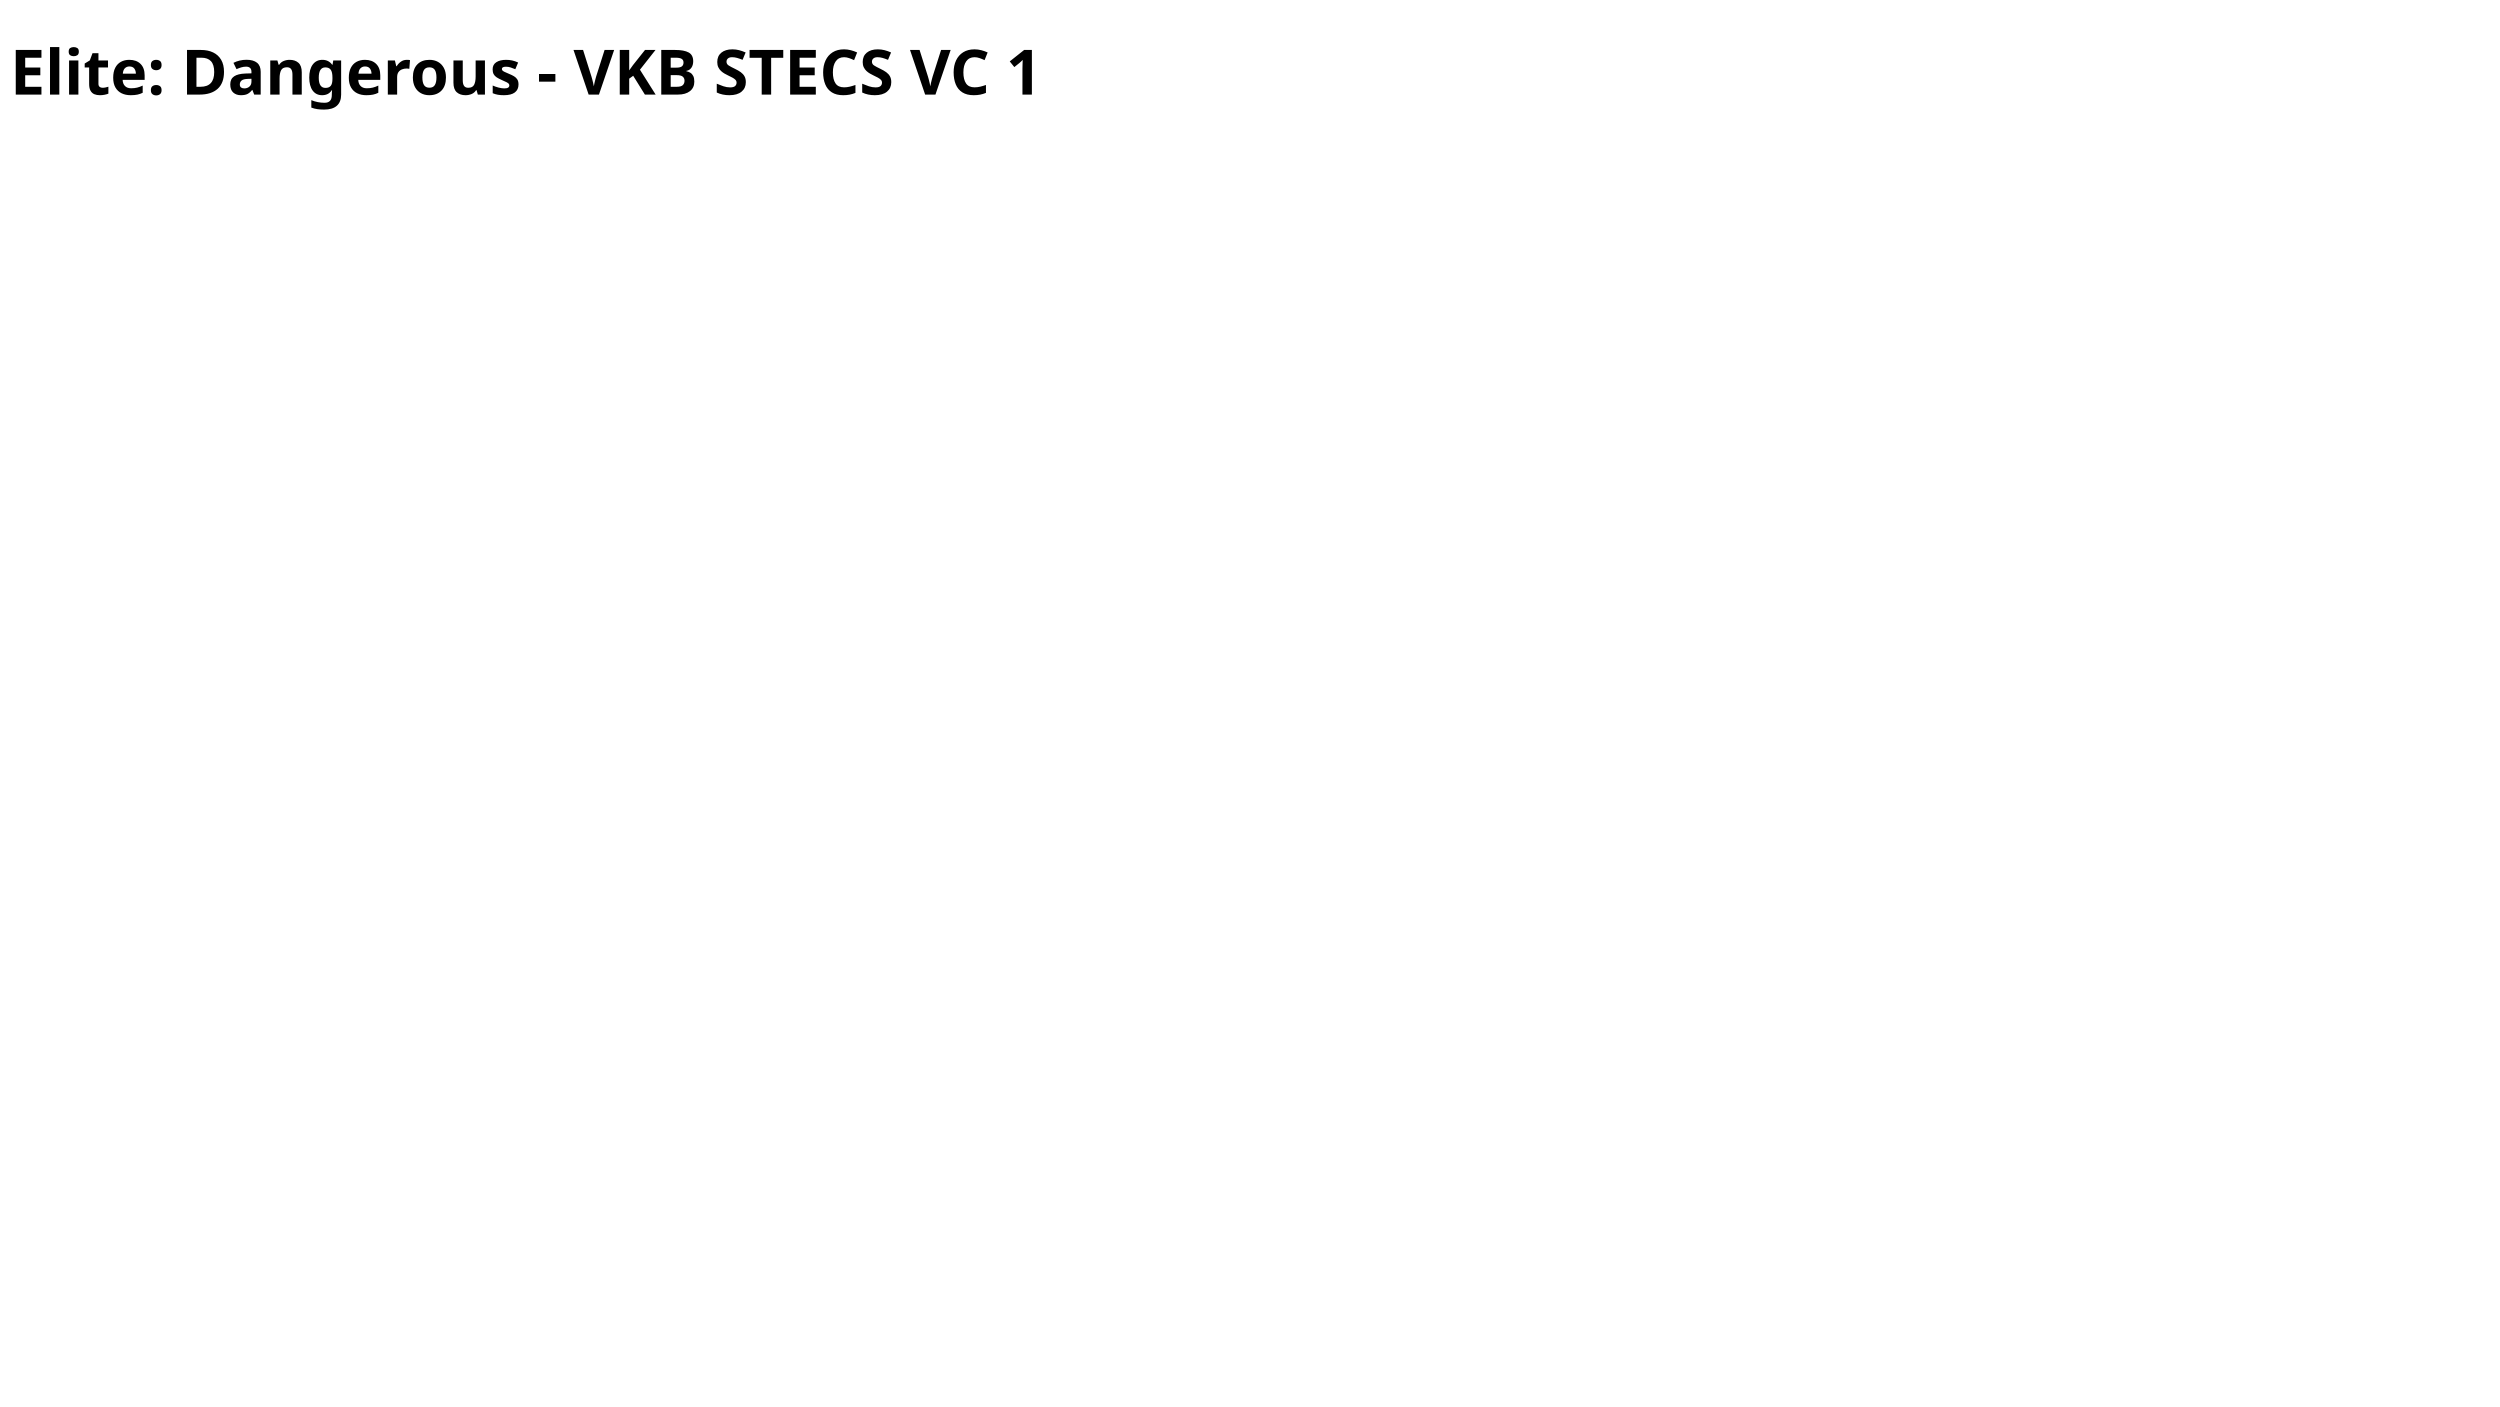
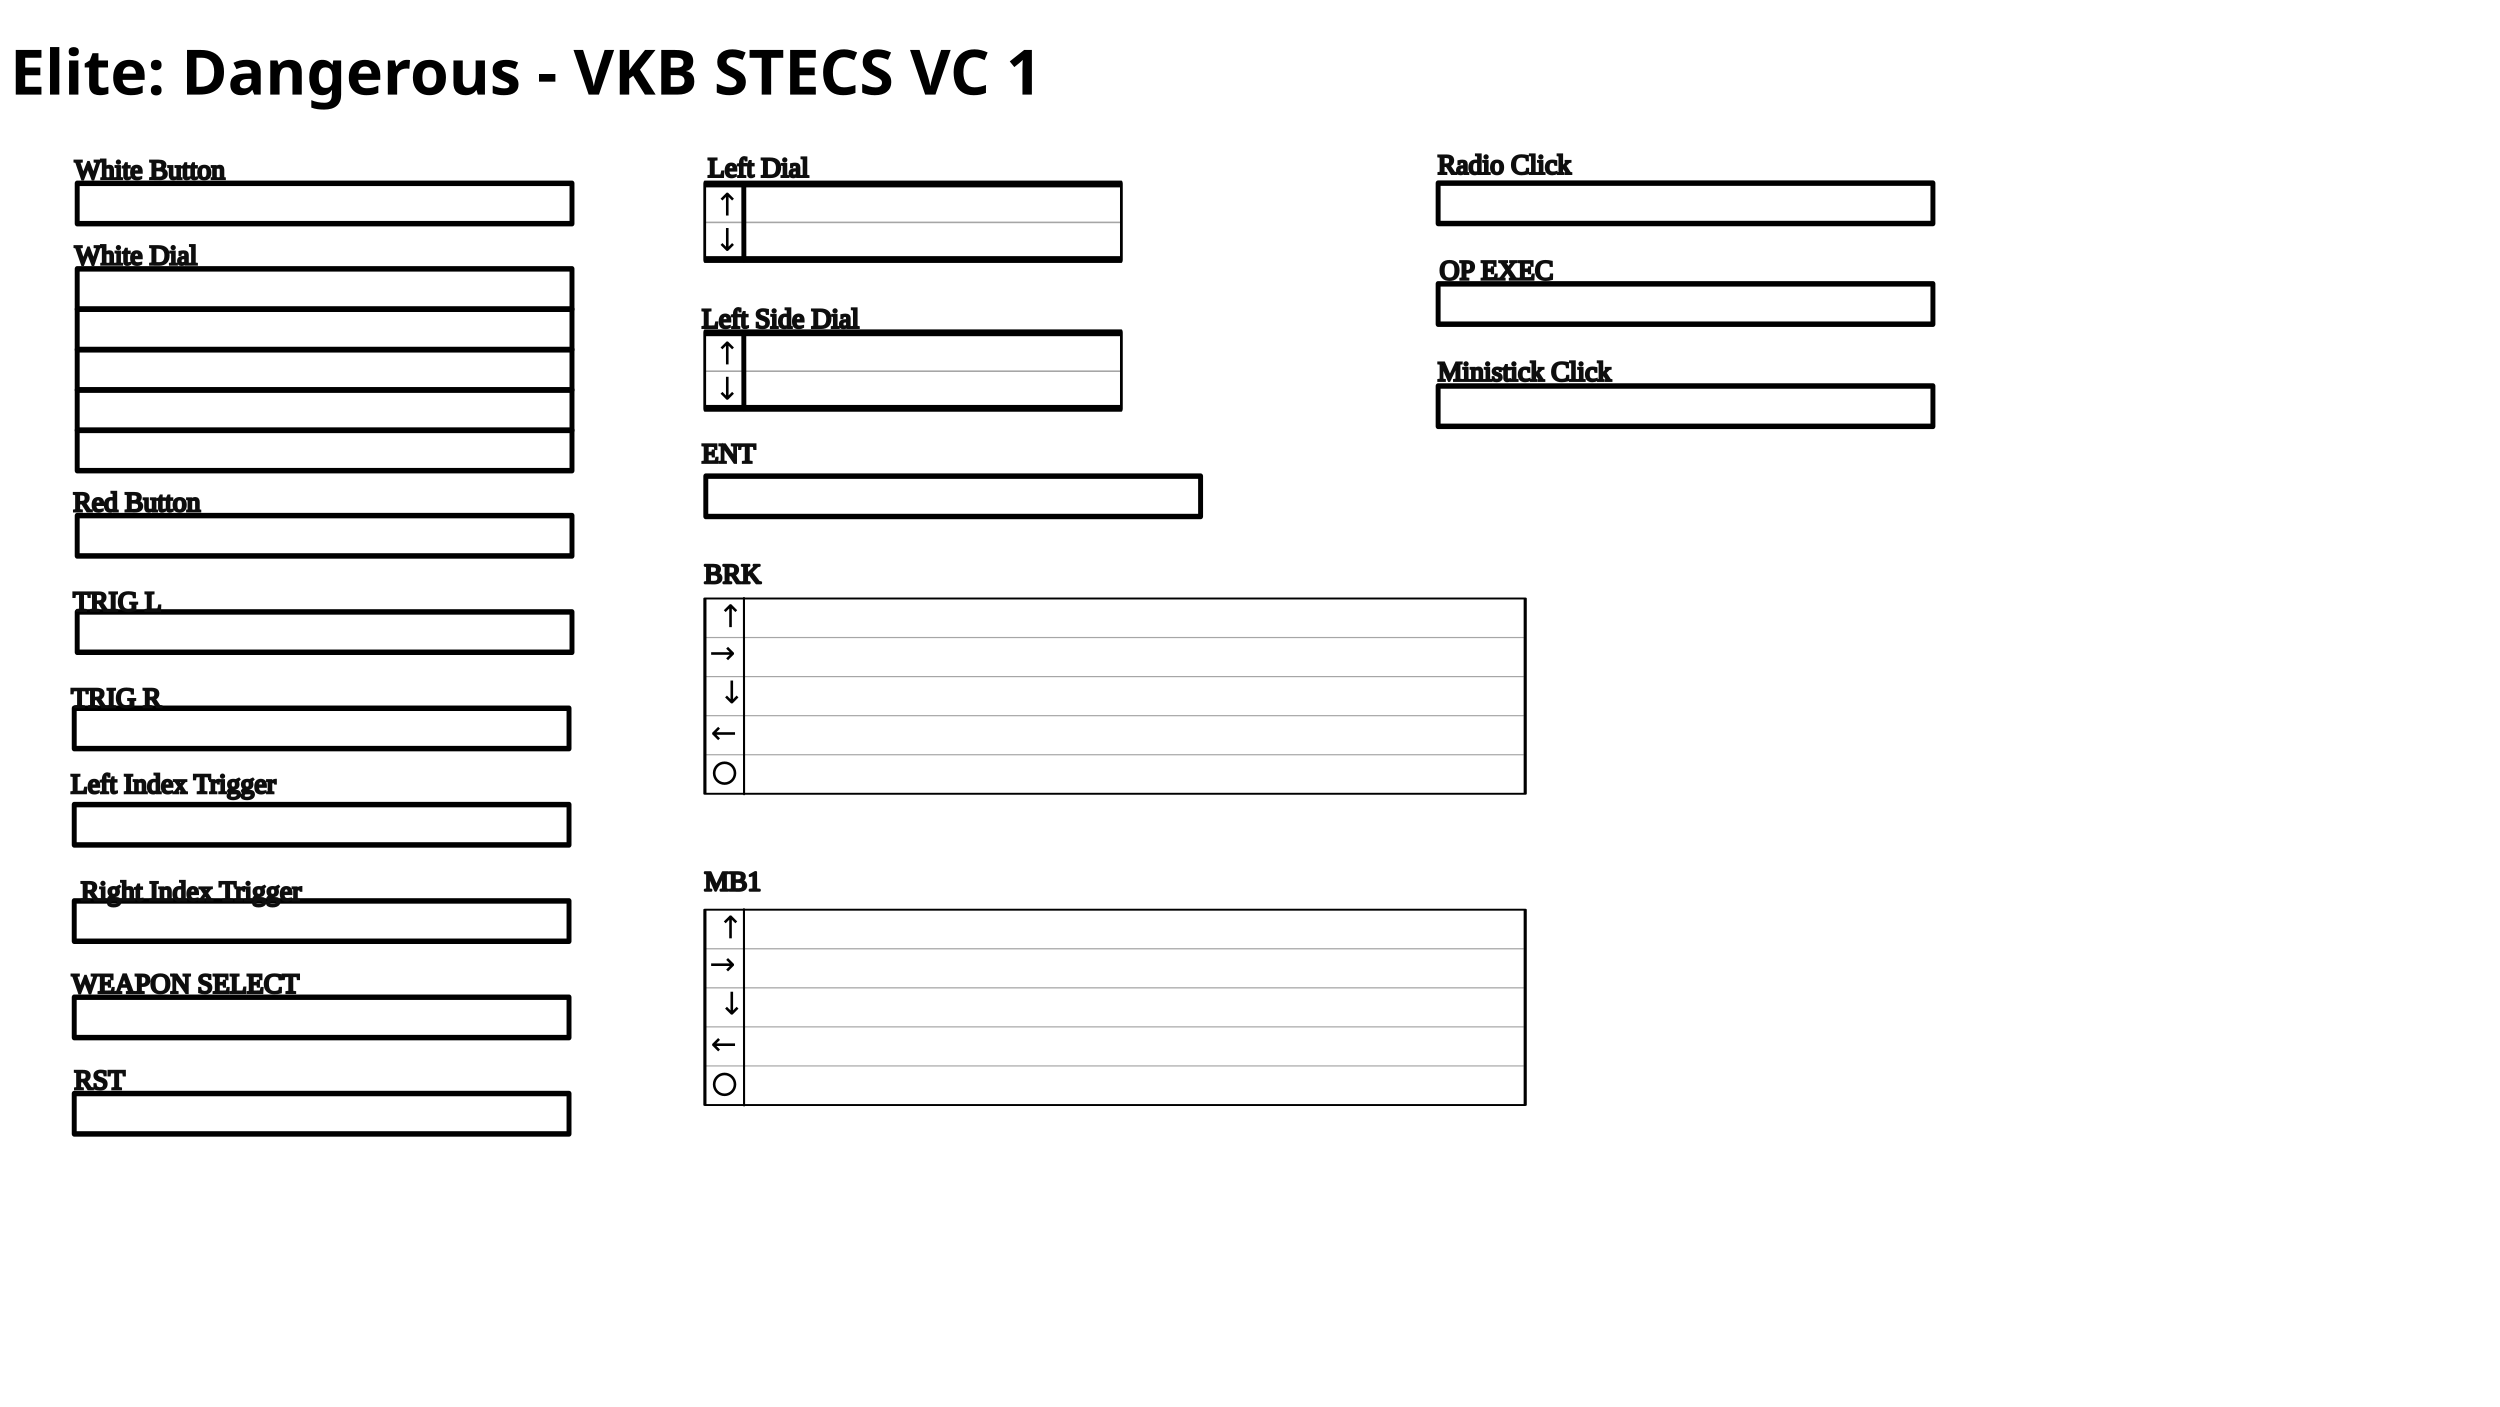
<svg xmlns="http://www.w3.org/2000/svg" width="3840" height="2160" viewBox="0 0 3840 2160" version="1.1" id="svg40" xml:space="preserve">
  <defs id="defs34">
    <clipPath id="_clip7">
      <path d="M 2703.06,1440.5 H 3820.74" id="path37" />
    </clipPath>
    <clipPath id="_clip8">
      <path d="M 2703.06,1440.5 H 3820.74" id="path40" />
    </clipPath>
    <clipPath id="_clip19">
      <path d="M 2703.06,1440.5 H 3820.74" id="path126" />
    </clipPath>
    <clipPath id="_clip7-8">
      <path d="M 2703.06,1440.5 H 3820.74" id="path37-6" />
    </clipPath>
    <clipPath id="_clip8-5">
      <path d="M 2703.06,1440.5 H 3820.74" id="path40-7" />
    </clipPath>
    <clipPath id="_clip7-8-3">
      <path d="M 2703.06,1440.5 H 3820.74" id="path37-6-9" />
    </clipPath>
    <clipPath id="_clip8-5-9">
      <path d="M 2703.06,1440.5 H 3820.74" id="path40-7-9" />
    </clipPath>
    <clipPath id="_clip7-7">
      <path d="M 2703.06,1440.5 H 3820.74" id="path37-5" />
    </clipPath>
    <clipPath id="_clip8-54">
      <path d="M 2703.06,1440.5 H 3820.74" id="path40-1" />
    </clipPath>
    <clipPath id="_clip12">
      <path d="M 2703.06,1440.5 H 3820.74" id="path71" />
    </clipPath>
    <clipPath id="_clip7-7-2">
      <path d="M 2703.06,1440.5 H 3820.74" id="path37-5-2" />
    </clipPath>
    <clipPath id="_clip8-54-7">
      <path d="M 2703.06,1440.5 H 3820.74" id="path40-1-1" />
    </clipPath>
    <clipPath id="_clip7-7-9">
      <path d="M 2703.06,1440.5 H 3820.74" id="path37-5-7" />
    </clipPath>
    <clipPath id="_clip8-54-5">
      <path d="M 2703.06,1440.5 H 3820.74" id="path40-1-6" />
    </clipPath>
    <clipPath id="_clip12-7">
      <path d="M 2703.06,1440.5 H 3820.74" id="path71-5" />
    </clipPath>
    <clipPath id="_clip12-6">
      <path d="M 2703.06,1440.5 H 3820.74" id="path71-1" />
    </clipPath>
+     <clipPath id="_clip12-8">
+       <path d="M 2703.06,1440.5 H 3820.74" id="path71-6" />
+     </clipPath>
+     <clipPath id="_clip12-8-5">
+       <path d="M 2703.06,1440.5 H 3820.74" id="path71-6-7" />
+     </clipPath>
  </defs>
  <g id="layer1">
    <text xml:space="preserve" style="font-style:normal;font-variant:normal;font-weight:bold;font-stretch:normal;font-size:96px;line-height:1.25;font-family:Arial;-inkscape-font-specification:'Arial Bold';font-variant-ligatures:normal;font-variant-caps:normal;font-variant-numeric:normal;font-variant-east-asian:normal;fill:#000000;fill-opacity:1;stroke:none" x="15.566" y="145.285" id="text144">
      <tspan dy="0 0 0 0 0 0 0 0 0 0 0 0 0 0 0 0 0 0 0 0 0 0 0" id="tspan142" x="15.566" y="145.285" style="font-style:normal;font-variant:normal;font-weight:bold;font-stretch:normal;font-family:'Exo 2.0';-inkscape-font-specification:'Exo 2.0 Bold';font-variant-ligatures:normal;font-variant-caps:normal;font-variant-numeric:normal;font-variant-east-asian:normal">Elite: Dangerous - VKB STECS VC 1</tspan>
    </text>
+     <g transform="matrix(0.905775,0,0,1.00282,-1785.612,166.3528)" id="g278-8-0-0" style="clip-rule:evenodd;fill-rule:evenodd;stroke-linecap:round;stroke-linejoin:round;stroke-miterlimit:1.414">
+       <rect x="2102.27" y="245.9" width="839.061" height="61.826" style="fill:none;stroke:#000000;stroke-width:8.37px" id="rect277-2-7-2" />
+     </g>
+     <g transform="matrix(0.905775,0,0,1.00282,-1785.612,228.3531)" id="g278-8-0-4" style="clip-rule:evenodd;fill-rule:evenodd;stroke-linecap:round;stroke-linejoin:round;stroke-miterlimit:1.414">
+       <rect x="2102.27" y="245.9" width="839.061" height="61.826" style="fill:none;stroke:#000000;stroke-width:8.37px" id="rect277-2-7-83" />
+     </g>
+     <g transform="matrix(0.905775,0,0,1.00282,-1785.612,290.3534)" id="g278-8-0-9" style="clip-rule:evenodd;fill-rule:evenodd;stroke-linecap:round;stroke-linejoin:round;stroke-miterlimit:1.414">
+       <rect x="2102.27" y="245.9" width="839.061" height="61.826" style="fill:none;stroke:#000000;stroke-width:8.37px" id="rect277-2-7-0" />
+     </g>
+     <g transform="matrix(0.905775,0,0,1.00282,-1785.612,352.3537)" id="g278-8-0-5" style="clip-rule:evenodd;fill-rule:evenodd;stroke-linecap:round;stroke-linejoin:round;stroke-miterlimit:1.414">
+       <rect x="2102.27" y="245.9" width="839.061" height="61.826" style="fill:none;stroke:#000000;stroke-width:8.37px" id="rect277-2-7-22" />
+     </g>
+     <g transform="matrix(0.905775,0,0,1.00282,-1785.612,414.354)" id="g278-8-0-7" style="clip-rule:evenodd;fill-rule:evenodd;stroke-linecap:round;stroke-linejoin:round;stroke-miterlimit:1.414">
+       <rect x="2102.27" y="245.9" width="839.061" height="61.826" style="fill:none;stroke:#000000;stroke-width:8.37px" id="rect277-2-7-3" />
+     </g>
+     <g transform="matrix(0.905775,0,0,1.00282,-1785.612,34.97366)" id="g278-8-0" style="clip-rule:evenodd;fill-rule:evenodd;stroke-linecap:round;stroke-linejoin:round;stroke-miterlimit:1.414">
+       <rect x="2102.27" y="245.9" width="839.061" height="61.826" style="fill:none;stroke:#000000;stroke-width:8.37px" id="rect277-2-7" />
+     </g>
+     <g transform="matrix(0.905775,0,0,1.00282,-1785.612,545.3652)" id="g278-8-0-3" style="clip-rule:evenodd;fill-rule:evenodd;stroke-linecap:round;stroke-linejoin:round;stroke-miterlimit:1.414">
+       <rect x="2102.27" y="245.9" width="839.061" height="61.826" style="fill:none;stroke:#000000;stroke-width:8.37px" id="rect277-2-7-8" />
+     </g>
+     <g transform="matrix(0.905775,0,0,1.00282,-1790.172,841.2818)" id="g278-8-0-79" style="clip-rule:evenodd;fill-rule:evenodd;stroke-linecap:round;stroke-linejoin:round;stroke-miterlimit:1.414">
+       <rect x="2102.27" y="245.9" width="839.061" height="61.826" style="fill:none;stroke:#000000;stroke-width:8.37px" id="rect277-2-7-02" />
+     </g>
+     <g transform="matrix(0.905775,0,0,1.00282,-1790.172,989.2401)" id="g278-8-0-39" style="clip-rule:evenodd;fill-rule:evenodd;stroke-linecap:round;stroke-linejoin:round;stroke-miterlimit:1.414">
+       <rect x="2102.27" y="245.9" width="839.061" height="61.826" style="fill:none;stroke:#000000;stroke-width:8.37px" id="rect277-2-7-9" />
+     </g>
+     <g transform="matrix(0.905775,0,0,1.00282,-1785.612,693.3235)" id="g278-8-0-70" style="clip-rule:evenodd;fill-rule:evenodd;stroke-linecap:round;stroke-linejoin:round;stroke-miterlimit:1.414">
+       <rect x="2102.27" y="245.9" width="839.061" height="61.826" style="fill:none;stroke:#000000;stroke-width:8.37px" id="rect277-2-7-39" />
+     </g>
+     <g transform="matrix(0.905775,0,0,1.00282,-1790.174,1137.198)" id="g278-8-0-8" style="clip-rule:evenodd;fill-rule:evenodd;stroke-linecap:round;stroke-linejoin:round;stroke-miterlimit:1.414">
+       <rect x="2102.27" y="245.9" width="839.061" height="61.826" style="fill:none;stroke:#000000;stroke-width:8.37px" id="rect277-2-7-6" />
+     </g>
+     <g transform="matrix(0.905775,0,0,1.00282,-1790.174,1285.157)" id="g278-8-0-8-8" style="clip-rule:evenodd;fill-rule:evenodd;stroke-linecap:round;stroke-linejoin:round;stroke-miterlimit:1.414">
+       <rect x="2102.27" y="245.9" width="839.061" height="61.826" style="fill:none;stroke:#000000;stroke-width:8.37px" id="rect277-2-7-6-1" />
+     </g>
+     <g transform="matrix(0.905775,0,0,1.00282,-1790.174,1433.115)" id="g278-8-0-8-4" style="clip-rule:evenodd;fill-rule:evenodd;stroke-linecap:round;stroke-linejoin:round;stroke-miterlimit:1.414">
+       <rect x="2102.27" y="245.9" width="839.061" height="61.826" style="fill:none;stroke:#000000;stroke-width:8.37px" id="rect277-2-7-6-7" />
+     </g>
+     <g transform="matrix(0.905775,0,0,1.00282,-820.0786,484.7479)" id="g278-8-0-8-1" style="clip-rule:evenodd;fill-rule:evenodd;stroke-linecap:round;stroke-linejoin:round;stroke-miterlimit:1.414">
+       <rect x="2102.27" y="245.9" width="839.061" height="61.826" style="fill:none;stroke:#000000;stroke-width:8.37px" id="rect277-2-7-6-3" />
+     </g>
+     <g id="_4-way-hat-left" transform="translate(-1882.384,658.2245)" style="clip-rule:evenodd;fill-rule:evenodd;stroke-linecap:round;stroke-linejoin:round;stroke-miterlimit:1.414">
+       <g transform="matrix(1.12463,0,0,1,-74.8332,-461.4305)" id="g38">
+         <path d="M 2703.06,1440.5 H 3820.74" style="fill:none;stroke:#000000;stroke-width:1.88px;stroke-opacity:0.35" id="path37-8" />
+       </g>
+       <g transform="matrix(1.12463,0,0,1,-74.8332,-521.4305)" id="g39">
+         <path d="M 2703.06,1440.5 H 3820.74" style="fill:none;stroke:#000000;stroke-width:1.88px;stroke-opacity:0.35" id="path38" />
+       </g>
+       <g transform="matrix(1.12463,0,0,1,-74.8332,-581.4305)" id="g40">
+         <path d="M 2703.06,1440.5 H 3820.74" style="fill:none;stroke:#000000;stroke-width:1.88px;stroke-opacity:0.35" id="path39" />
+       </g>
+       <g transform="matrix(1.12463,0,0,1,-74.8332,-641.4305)" id="g41">
+         <path d="M 2703.06,1440.5 H 3820.74" style="fill:none;stroke:#000000;stroke-width:1.88px;stroke-opacity:0.35" id="path40-4" />
+       </g>
+       <g transform="matrix(2.40219,0,0,1.46965,-2508.206,375.6525)" id="g42">
+         <rect x="2278.47" y="247.279" width="524.521" height="204.131" style="fill:none;stroke:#000000;stroke-width:2.01px" id="rect41" />
+       </g>
+       <g transform="matrix(1,0,0,1.44858,610.5844,-993.1225)" id="g43">
+         <path d="m 2414.68,1402.89 -0.16,-207.1" style="fill:none;stroke:#000000;stroke-width:3.21px" id="path42" />
+       </g>
+       <g transform="matrix(0.666667,0,0,0.666667,2222.654,9.393469)" id="g44">
+         <circle cx="1159" cy="1497" r="24" style="fill:none;stroke:#000000;stroke-width:6px" id="circle43" />
+       </g>
+       <g transform="translate(1190.604,81.72247)" id="g45">
+         <text x="1783.29" y="879.788" style="font-weight:500;font-size:48px;font-family:LucidaGrande, 'Lucida Grande', sans-serif" id="text44">←</text>
+       </g>
+       <g transform="translate(1258.204,286.4425)" id="g46">
+         <text x="1728.09" y="613.637" style="font-weight:500;font-size:48px;font-family:LucidaGrande, 'Lucida Grande', sans-serif" id="text45">↓</text>
+       </g>
+       <g transform="translate(1196.634,-130.882)" id="g47">
+         <text x="1775.31" y="969.531" style="font-weight:500;font-size:48px;font-family:LucidaGrande, 'Lucida Grande', sans-serif" id="text46">→</text>
+       </g>
+       <g transform="translate(1202.044,373.6225)" id="g48">
+         <text x="1782.31" y="409.428" style="font-weight:500;font-size:48px;font-family:LucidaGrande, 'Lucida Grande', sans-serif" id="text47">↑</text>
+       </g>
+       <text xml:space="preserve" style="font-size:42.667px;fill:#000000;stroke:#0e0e0e;stroke-width:3.597" x="2963.878" y="237.5" id="text15">
+         <tspan id="tspan15" x="2963.878" y="237.5">BRK</tspan>
+       </text>
+       <text xml:space="preserve" style="font-size:42.667px;fill:#000000;stroke:#0e0e0e;stroke-width:3.597" x="2963.992" y="709.674" id="text16">
+         <tspan id="tspan16" x="2963.992" y="709.674">MB1</tspan>
+       </text>
+     </g>
+     <g id="_4-way-hat-left-8" transform="translate(-1931.069,-10.82952)" style="clip-rule:evenodd;fill-rule:evenodd;stroke-linecap:round;stroke-linejoin:round;stroke-miterlimit:1.414">
+       <g transform="matrix(1.12463,0,0,1,-26.1476,-270.405)" id="g38-0">
+         <path d="M 2703.06,1440.5 H 3820.74" style="fill:none;stroke:#000000;stroke-width:1.88px;stroke-opacity:0.35" id="path37-4" />
+       </g>
+       <g transform="matrix(1.12463,0,0,1,-26.1476,-330.405)" id="g39-6">
+         <path d="M 2703.06,1440.5 H 3820.74" style="fill:none;stroke:#000000;stroke-width:1.88px;stroke-opacity:0.35" id="path38-0" />
+       </g>
+       <g transform="matrix(1.12463,0,0,1,-26.1476,-390.405)" id="g40-3">
+         <path d="M 2703.06,1440.5 H 3820.74" style="fill:none;stroke:#000000;stroke-width:1.88px;stroke-opacity:0.35" id="path39-2" />
+       </g>
+       <g transform="matrix(1.12463,0,0,1,-26.1476,-450.405)" id="g41-6">
+         <path d="M 2703.06,1440.5 H 3820.74" style="fill:none;stroke:#000000;stroke-width:1.88px;stroke-opacity:0.35" id="path40-9" />
+       </g>
+       <g transform="matrix(2.40219,0,0,1.46965,-2459.52,566.678)" id="g42-4">
+         <rect x="2278.47" y="247.279" width="524.521" height="204.131" style="fill:none;stroke:#000000;stroke-width:2.01px" id="rect41-1" />
+       </g>
+       <g transform="matrix(1,0,0,1.44858,659.27,-802.097)" id="g43-3">
+         <path d="m 2414.68,1402.89 -0.16,-207.1" style="fill:none;stroke:#000000;stroke-width:3.21px" id="path42-7" />
+       </g>
+       <g transform="matrix(0.666667,0,0,0.666667,2271.34,200.419)" id="g44-8">
+         <circle cx="1159" cy="1497" r="24" style="fill:none;stroke:#000000;stroke-width:6px" id="circle43-8" />
+       </g>
+       <g transform="translate(1239.29,272.748)" id="g45-3">
+         <text x="1783.29" y="879.788" style="font-weight:500;font-size:48px;font-family:LucidaGrande, 'Lucida Grande', sans-serif" id="text44-8">←</text>
+       </g>
+       <g transform="translate(1306.89,477.468)" id="g46-1">
+         <text x="1728.09" y="613.637" style="font-weight:500;font-size:48px;font-family:LucidaGrande, 'Lucida Grande', sans-serif" id="text45-5">↓</text>
+       </g>
+       <g transform="translate(1245.32,60.1435)" id="g47-3">
+         <text x="1775.31" y="969.531" style="font-weight:500;font-size:48px;font-family:LucidaGrande, 'Lucida Grande', sans-serif" id="text46-5">→</text>
+       </g>
+       <g transform="translate(1250.73,564.648)" id="g48-4">
+         <text x="1782.31" y="409.428" style="font-weight:500;font-size:48px;font-family:LucidaGrande, 'Lucida Grande', sans-serif" id="text47-3">↑</text>
+       </g>
+     </g>
+     <g transform="translate(-777.553,-1539.383)" id="g79" style="clip-rule:evenodd;fill-rule:evenodd;stroke-linecap:round;stroke-linejoin:round;stroke-miterlimit:1.414">
+       <g transform="matrix(0.572612,0,0,1,312.198,440.505)" id="g74">
+         <clipPath id="clipPath1-82">
+           <path d="M 2703.06,1440.5 H 3820.74" id="path1-9" />
+         </clipPath>
+         <g clip-path="url(#_clip12-8)" id="g73">
+           <g transform="matrix(1.74638,0,0,1,1480.59,-368.505)" id="g72" />
+         </g>
+         <path d="M 2703.06,1440.5 H 3820.74" style="fill:none;stroke:#000000;stroke-width:2.45px;stroke-opacity:0.35" id="path73" />
+       </g>
+       <g transform="matrix(0.762758,0,0,1.87624,256.476,1360.63)" id="g75">
+         <rect x="2102.27" y="245.9" width="839.061" height="61.826" style="fill:none;stroke:#000000;stroke-width:5.59px" id="rect74" />
+       </g>
+       <g transform="matrix(1,0,0,1.1163,-494.521,487.143)" id="g76">
+         <path d="m 2414.68,1299.7 -0.16,-103.91" style="fill:none;stroke:#000000;stroke-width:7.55px" id="path75" />
+       </g>
+       <g transform="translate(92.2067,1461.06)" id="g77">
+         <text x="1782.31" y="409.428" style="font-weight:500;font-size:48px;font-family:LucidaGrande, 'Lucida Grande', sans-serif" id="text76">↑</text>
+       </g>
+       <g transform="translate(146.426,1310.98)" id="g78">
+         <text x="1728.09" y="613.637" style="font-weight:500;font-size:48px;font-family:LucidaGrande, 'Lucida Grande', sans-serif" id="text77">↓</text>
+       </g>
+     </g>
+     <g transform="translate(-777.553,-1310.807)" id="g79-6" style="clip-rule:evenodd;fill-rule:evenodd;stroke-linecap:round;stroke-linejoin:round;stroke-miterlimit:1.414">
+       <g transform="matrix(0.572612,0,0,1,312.198,440.505)" id="g74-2">
+         <clipPath id="clipPath1-82-7">
+           <path d="M 2703.06,1440.5 H 3820.74" id="path1-9-0" />
+         </clipPath>
+         <g clip-path="url(#_clip12-8-5)" id="g73-3">
+           <g transform="matrix(1.74638,0,0,1,1480.59,-368.505)" id="g72-9" />
+         </g>
+         <path d="M 2703.06,1440.5 H 3820.74" style="fill:none;stroke:#000000;stroke-width:2.45px;stroke-opacity:0.35" id="path73-9" />
+       </g>
+       <g transform="matrix(0.762758,0,0,1.87624,256.476,1360.63)" id="g75-9">
+         <rect x="2102.27" y="245.9" width="839.061" height="61.826" style="fill:none;stroke:#000000;stroke-width:5.59px" id="rect74-1" />
+       </g>
+       <g transform="matrix(1,0,0,1.1163,-494.521,487.143)" id="g76-7">
+         <path d="m 2414.68,1299.7 -0.16,-103.91" style="fill:none;stroke:#000000;stroke-width:7.55px" id="path75-2" />
+       </g>
+       <g transform="translate(92.2067,1461.06)" id="g77-3">
+         <text x="1782.31" y="409.428" style="font-weight:500;font-size:48px;font-family:LucidaGrande, 'Lucida Grande', sans-serif" id="text76-6">↑</text>
+       </g>
+       <g transform="translate(146.426,1310.98)" id="g78-5">
+         <text x="1728.09" y="613.637" style="font-weight:500;font-size:48px;font-family:LucidaGrande, 'Lucida Grande', sans-serif" id="text77-5">↓</text>
+       </g>
+     </g>
+     <text xml:space="preserve" style="font-size:42.667px;fill:#000000;stroke:#0e0e0e;stroke-width:3.597" x="114.662" y="274.926" id="text1">
+       <tspan id="tspan1" x="114.662" y="274.926">White Button</tspan>
+     </text>
+     <text xml:space="preserve" style="font-size:42.667px;fill:#000000;stroke:#0e0e0e;stroke-width:3.597" x="114.662" y="406.305" id="text2">
+       <tspan id="tspan2" x="114.662" y="406.305">White Dial</tspan>
+     </text>
+     <text xml:space="preserve" style="font-size:42.667px;fill:#000000;stroke:#0e0e0e;stroke-width:3.597" x="112.412" y="785.317" id="text3">
+       <tspan id="tspan3" x="112.412" y="785.317">Red Button</tspan>
+     </text>
+     <text xml:space="preserve" style="font-size:42.667px;fill:#000000;stroke:#0e0e0e;stroke-width:3.597" x="112.224" y="938.134" id="text4">
+       <tspan id="tspan4" x="112.224" y="938.134">TRIG L</tspan>
+     </text>
+     <text xml:space="preserve" style="font-size:42.667px;fill:#000000;stroke:#0e0e0e;stroke-width:3.597" x="109.203" y="1086.092" id="text5">
+       <tspan id="tspan5" x="109.203" y="1086.092">TRIG R</tspan>
+     </text>
+     <text xml:space="preserve" style="font-size:42.667px;fill:#000000;stroke:#0e0e0e;stroke-width:3.597" x="108.604" y="1218.145" id="text6">
+       <tspan id="tspan6" x="108.604" y="1218.145">Left Index Trigger</tspan>
+       <tspan x="108.604" y="1271.478" id="tspan7" />
+     </text>
+     <text xml:space="preserve" style="font-size:42.667px;fill:#000000;stroke:#0e0e0e;stroke-width:3.597" x="124.034" y="1382.842" id="text8">
+       <tspan id="tspan8" x="124.034" y="1382.842">Right Index Trigger</tspan>
+     </text>
+     <text xml:space="preserve" style="font-size:42.667px;fill:#000000;stroke:#0e0e0e;stroke-width:3.597" x="110.101" y="1525.109" id="text9">
+       <tspan id="tspan9" x="110.101" y="1525.109">WEAPON SELECT</tspan>
+     </text>
+     <text xml:space="preserve" style="font-size:42.667px;fill:#000000;stroke:#0e0e0e;stroke-width:3.597" x="113.982" y="1672.984" id="text10">
+       <tspan id="tspan10" x="113.982" y="1672.984">RST</tspan>
+     </text>
+     <text xml:space="preserve" style="font-size:42.667px;fill:#000000;stroke:#0e0e0e;stroke-width:3.597" x="1087.19" y="271.625" id="text11">
+       <tspan id="tspan11" x="1087.19" y="271.625">Left Dial</tspan>
+       <tspan x="1087.19" y="324.959" id="tspan12" />
+     </text>
+     <text xml:space="preserve" style="font-size:42.667px;fill:#000000;stroke:#0e0e0e;stroke-width:3.597" x="1077.946" y="503.502" id="text13">
+       <tspan id="tspan13" x="1077.946" y="503.502">Left Side Dial</tspan>
+     </text>
+     <text xml:space="preserve" style="font-size:42.667px;fill:#000000;stroke:#0e0e0e;stroke-width:3.597" x="1077.903" y="710.729" id="text14">
+       <tspan id="tspan14" x="1077.903" y="710.729">ENT</tspan>
+     </text>
+     <g transform="matrix(0.905775,0,0,1.00282,304.781,34.71453)" id="g278-8-0-8-4-4" style="clip-rule:evenodd;fill-rule:evenodd;stroke-linecap:round;stroke-linejoin:round;stroke-miterlimit:1.414">
+       <rect x="2102.27" y="245.9" width="839.061" height="61.826" style="fill:none;stroke:#000000;stroke-width:8.37px" id="rect277-2-7-6-7-3" />
+     </g>
+     <g transform="matrix(0.905775,0,0,1.00282,304.781,189.3864)" id="g278-8-0-8-4-8" style="clip-rule:evenodd;fill-rule:evenodd;stroke-linecap:round;stroke-linejoin:round;stroke-miterlimit:1.414">
+       <rect x="2102.27" y="245.9" width="839.061" height="61.826" style="fill:none;stroke:#000000;stroke-width:8.37px" id="rect277-2-7-6-7-4" />
+     </g>
+     <g transform="matrix(0.905775,0,0,1.00282,304.781,346.2893)" id="g278-8-0-8-4-0" style="clip-rule:evenodd;fill-rule:evenodd;stroke-linecap:round;stroke-linejoin:round;stroke-miterlimit:1.414">
+       <rect x="2102.27" y="245.9" width="839.061" height="61.826" style="fill:none;stroke:#000000;stroke-width:8.37px" id="rect277-2-7-6-7-0" />
+     </g>
+     <text xml:space="preserve" style="font-size:42.667px;fill:#000000;stroke:#0e0e0e;stroke-width:3.597" x="2208.258" y="266.996" id="text17">
+       <tspan x="2208.258" y="266.996" id="tspan18">Radio Click</tspan>
+     </text>
+     <text xml:space="preserve" style="font-size:42.667px;fill:#000000;stroke:#0e0e0e;stroke-width:3.597" x="2211.081" y="429.339" id="text19">
+       <tspan id="tspan19" x="2211.081" y="429.339">OP EXEC</tspan>
+     </text>
+     <text xml:space="preserve" style="font-size:42.667px;fill:#000000;stroke:#0e0e0e;stroke-width:3.597" x="2208.258" y="584.901" id="text20">
+       <tspan id="tspan20" x="2208.258" y="584.901">Ministick Click</tspan>
+     </text>
  </g>
</svg>
